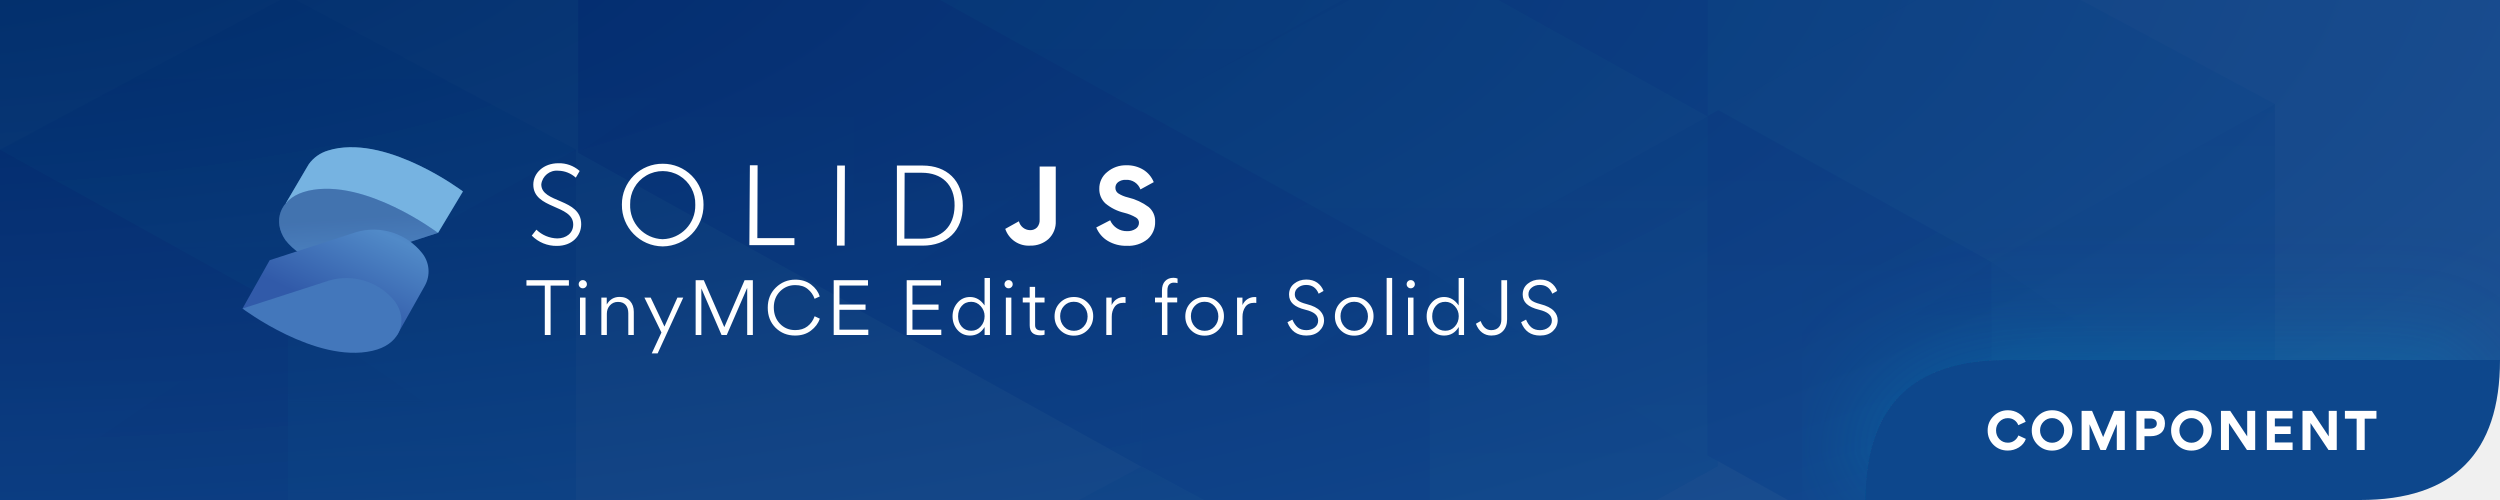
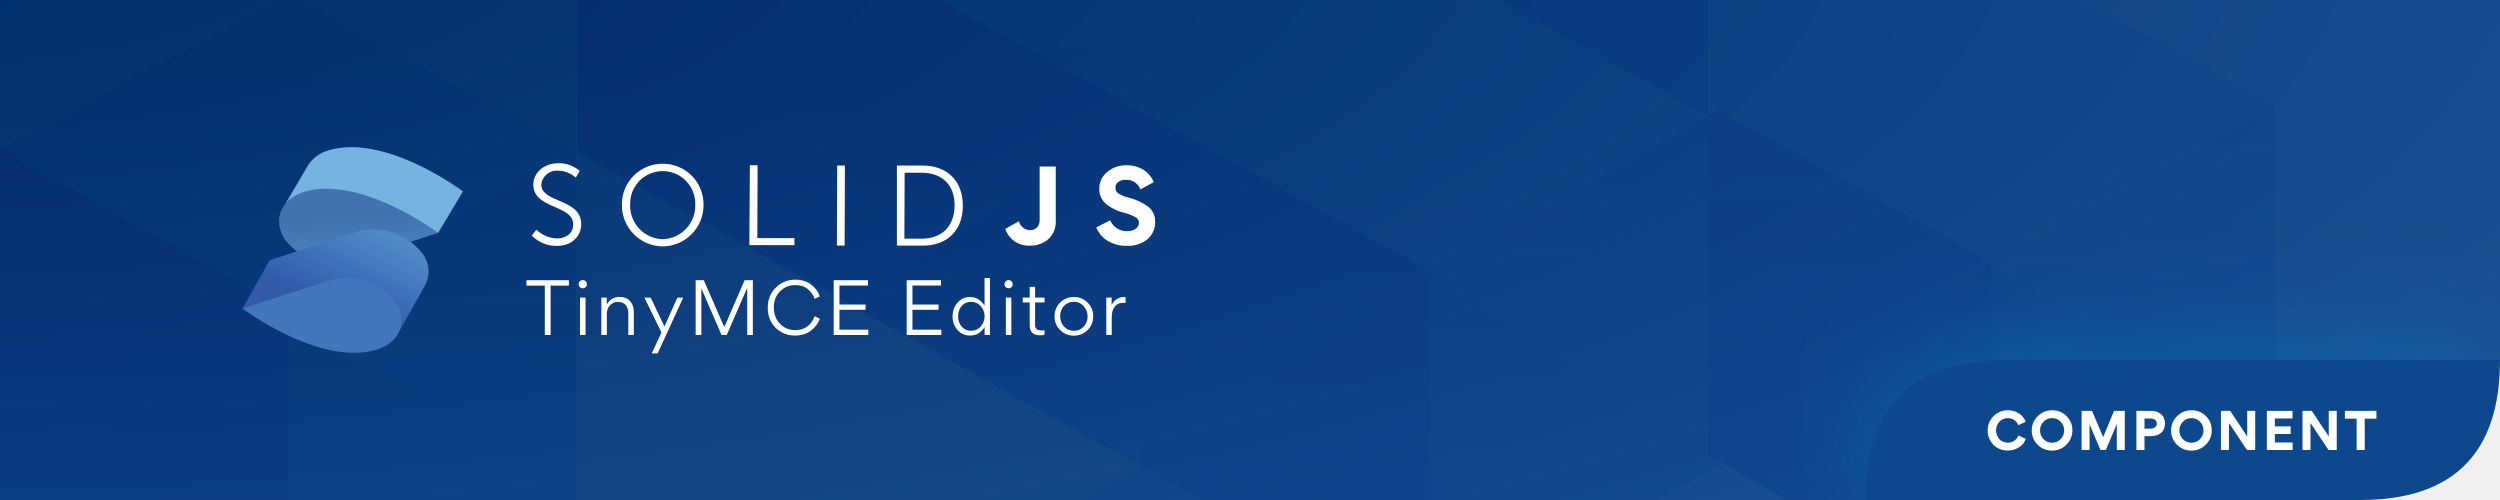
<svg xmlns="http://www.w3.org/2000/svg" xmlns:xlink="http://www.w3.org/1999/xlink" width="1000" height="200" viewBox="0 0 500 100">
  <mask id="crop">
    <path d="M0,0 h500 v72 q0,28 -28,28 h-472 z" fill="white" />
  </mask>
  <defs>
    <filter y="-5" height="52" id="blur" color-interpolation-filters="sRGB">
      <feDropShadow dx="0" dy="2" stdDeviation="12" flood-color="#148CC0" flood-opacity="0.5" />
    </filter>
  </defs>
  <g mask="url(#crop)">
    <svg x="0" y="0" viewBox="0 0 500 100">
      <defs>
        <path id="reuse-0" fill="url(#c)" d="M0 30.76 57.6 0l57.6 30.76v70.984l-57.6 31.943L0 101.744Z" />
        <path id="reuse-1" fill="url(#d)" d="M0 30.76 57.6 0l57.6 30.76v70.984l-57.6 31.943L0 101.744Z" />
        <path id="reuse-2" fill="url(#e)" d="M0 31.943 57.6 0v70.984L0 102.927Z" />
        <path id="reuse-3" fill="url(#f)" d="m0 0 57.6 39.041L0 70.984Z" />
        <path id="reuse-4" fill="url(#g)" d="M0 31.943-57.6 0v70.984L0 102.927Z" />
        <path id="reuse-5" fill="url(#g)" d="m0 0-57.6 39.041L0 70.984Z" />
        <path id="reuse-6" fill="url(#c)" d="M0 30.421 56.751 0 113.5 30.421v70.2l-56.749 31.592L0 100.622Z" />
        <path id="reuse-7" fill="url(#d)" d="M0 30.421 56.751 0 113.5 30.421v70.2l-56.749 31.592L0 100.622Z" />
        <path id="reuse-8" fill="url(#e)" d="M0 31.591 56.751 0v70.2L0 101.792Z" />
        <path id="reuse-9" fill="url(#f)" d="m0 0 56.751 38.611L0 70.2Z" />
        <path id="reuse-10" fill="url(#g)" d="M0 31.591-56.751 0v70.2L0 101.792Z" />
        <path id="reuse-11" fill="url(#g)" d="m0 0-56.751 38.611L0 70.2Z" />
      </defs>
      <defs>
        <linearGradient id="c" x1=".5" x2=".5" y2="1" gradientUnits="objectBoundingBox">
          <stop offset="0" stop-color="#fff" />
          <stop offset="1" stop-color="#f7fbff" />
        </linearGradient>
        <linearGradient id="d" x1=".5" x2=".5" y2="1" gradientUnits="objectBoundingBox">
          <stop offset="0" stop-color="#d0deea" />
          <stop offset="1" stop-color="#dae1e8" />
        </linearGradient>
        <linearGradient id="e" x1=".5" x2=".5" y2="1" gradientUnits="objectBoundingBox">
          <stop offset="0" stop-color="#bdc2c8" />
          <stop offset="1" stop-color="#dcedef" />
        </linearGradient>
        <linearGradient id="f" x1=".5" x2=".5" y2="1" gradientUnits="objectBoundingBox">
          <stop offset="0" stop-color="#adbbca" stop-opacity=".702" />
          <stop offset="1" stop-color="#e4e8e9" stop-opacity="0" />
        </linearGradient>
        <linearGradient id="g" x1=".5" x2=".5" y2="1" gradientUnits="objectBoundingBox">
          <stop offset="0" stop-color="#7692ae" />
          <stop offset="1" stop-color="#93b0ce" />
        </linearGradient>
        <radialGradient id="b" cx="-.061" cy="-.082" r="1.895" gradientUnits="objectBoundingBox">
          <stop offset="0" stop-color="#002c69" />
          <stop offset=".748" stop-color="#20569a" />
          <stop offset="1" stop-color="#28abd8" />
        </radialGradient>
        <clipPath id="a">
          <path d="M0 0h500v100H0z" />
        </clipPath>
      </defs>
      <g clip-path="url(#a)">
        <path fill="url(#b)" d="M0 0h502v150H0z" transform="translate(0 -3)" />
        <g opacity=".3" style="mix-blend-mode: color-burn; isolation: isolate">
          <g>
            <g>
              <use xlink:href="#reuse-0" transform="translate(115.645 -71.225)" />
              <g opacity=".237">
                <g>
                  <use xlink:href="#reuse-1" transform="translate(115.645 -71.225)" />
                  <use xlink:href="#reuse-2" transform="translate(173.246 -40.465)" />
                  <use xlink:href="#reuse-2" transform="translate(173.246 -40.465)" />
                  <use xlink:href="#reuse-3" transform="translate(173.246 -8.522)" />
                  <use xlink:href="#reuse-4" transform="translate(173.246 -40.465)" />
                  <use xlink:href="#reuse-5" transform="translate(173.246 -8.522)" />
                </g>
              </g>
            </g>
            <g>
              <use xlink:href="#reuse-0" transform="translate(170.686 -40.374)" />
              <g opacity=".237">
                <g>
                  <use xlink:href="#reuse-1" transform="translate(170.686 -40.374)" />
                  <use xlink:href="#reuse-2" transform="translate(228.287 -9.614)" />
                  <use xlink:href="#reuse-2" transform="translate(228.287 -9.614)" />
                  <use xlink:href="#reuse-3" transform="translate(228.287 22.329)" />
                  <use xlink:href="#reuse-4" transform="translate(228.287 -9.614)" />
                  <use xlink:href="#reuse-5" transform="translate(228.287 22.329)" />
                </g>
              </g>
            </g>
            <g>
              <use xlink:href="#reuse-0" transform="translate(228.287 -8.517)" />
              <g opacity=".237">
                <g>
                  <use xlink:href="#reuse-1" transform="translate(228.287 -8.517)" />
                  <use xlink:href="#reuse-2" transform="translate(285.888 22.243)" />
                  <use xlink:href="#reuse-2" transform="translate(285.888 22.243)" />
                  <use xlink:href="#reuse-3" transform="translate(285.888 54.186)" />
                  <use xlink:href="#reuse-4" transform="translate(285.888 22.243)" />
                  <use xlink:href="#reuse-5" transform="translate(285.888 54.186)" />
                </g>
              </g>
            </g>
            <g>
              <use xlink:href="#reuse-0" transform="translate(170.686 93.313)" />
              <g opacity=".237">
                <g>
                  <use xlink:href="#reuse-1" transform="translate(170.686 93.313)" />
                  <use xlink:href="#reuse-2" transform="translate(228.287 124.073)" />
                  <use xlink:href="#reuse-2" transform="translate(228.287 124.073)" />
                  <use xlink:href="#reuse-3" transform="translate(228.287 156.016)" />
                  <use xlink:href="#reuse-4" transform="translate(228.287 124.073)" />
                  <use xlink:href="#reuse-5" transform="translate(228.287 156.016)" />
                </g>
              </g>
            </g>
            <g>
              <use xlink:href="#reuse-0" transform="translate(0 -.822)" />
              <g opacity=".237">
                <g>
                  <use xlink:href="#reuse-1" transform="translate(0 -.822)" />
                  <use xlink:href="#reuse-2" transform="translate(57.601 29.938)" />
                  <use xlink:href="#reuse-2" transform="translate(57.601 29.938)" />
                  <use xlink:href="#reuse-3" transform="translate(57.601 61.881)" />
                  <use xlink:href="#reuse-4" transform="translate(57.601 29.938)" />
                  <use xlink:href="#reuse-5" transform="translate(57.601 61.881)" />
                </g>
              </g>
            </g>
          </g>
          <g>
            <use xlink:href="#reuse-6" transform="translate(341.499 -9.592)" />
            <g opacity=".237">
              <g>
                <use xlink:href="#reuse-7" transform="translate(341.499 -9.592)" />
                <use xlink:href="#reuse-8" transform="translate(398.25 20.829)" />
                <use xlink:href="#reuse-8" transform="translate(398.25 20.829)" />
                <use xlink:href="#reuse-9" transform="translate(398.25 52.419)" />
                <use xlink:href="#reuse-10" transform="translate(398.25 20.829)" />
                <use xlink:href="#reuse-11" transform="translate(398.25 52.419)" />
              </g>
            </g>
          </g>
          <g>
            <use xlink:href="#reuse-6" transform="translate(284.748 -109)" />
            <g opacity=".237">
              <g>
                <use xlink:href="#reuse-7" transform="translate(284.748 -109)" />
                <use xlink:href="#reuse-8" transform="translate(341.499 -78.579)" />
                <use xlink:href="#reuse-8" transform="translate(341.499 -78.579)" />
                <use xlink:href="#reuse-9" transform="translate(341.499 -46.989)" />
                <use xlink:href="#reuse-10" transform="translate(341.499 -78.579)" />
                <use xlink:href="#reuse-11" transform="translate(341.499 -46.989)" />
              </g>
            </g>
          </g>
        </g>
      </g>
    </svg>
    <svg width="182.53" height="41.12" x="48.5" y="29.44" viewBox="0 0 182.53 41.12">
      <defs>
        <linearGradient id="logo-a" x1="-.061" x2=".914" y1="2.499" y2="1.52" gradientUnits="objectBoundingBox">
          <stop offset=".1" stop-color="#76b3e1" />
          <stop offset=".3" stop-color="#dcf2fd" />
          <stop offset="1" stop-color="#76b3e1" />
        </linearGradient>
        <linearGradient id="logo-b" x1=".571" x2=".381" y1="1.757" y2=".412" gradientUnits="objectBoundingBox">
          <stop offset="0" stop-color="#76b3e1" />
          <stop offset=".5" stop-color="#4377bb" />
          <stop offset="1" stop-color="#1f3b77" />
        </linearGradient>
        <linearGradient id="logo-c" x1=".107" x2="1.045" y1=".443" y2="-.683" gradientUnits="objectBoundingBox">
          <stop offset="0" stop-color="#315aa9" />
          <stop offset=".5" stop-color="#518ac8" />
          <stop offset="1" stop-color="#315aa9" />
        </linearGradient>
        <linearGradient id="logo-d" x1=".621" x2=".178" y1="-.213" y2="-3.668" gradientUnits="objectBoundingBox">
          <stop offset="0" stop-color="#4377bb" />
          <stop offset=".5" stop-color="#1a336b" />
          <stop offset="1" stop-color="#1a336b" />
        </linearGradient>
      </defs>
      <path fill="#76b3e1" d="M44.082 8.847S29.47-2.187 18.131.39l-1 .275a7.233 7.233 0 0 0-3.854 2.706 6.547 6.547 0 0 0-.416.691l-4.182 7.116 7.233 1.411a12.884 12.884 0 0 0 10.313 2.026l12.884 2.519Z" />
      <path fill="url(#logo-a)" d="M50.763 9.091S36.151-1.943 24.812.634l-1 .275a7.233 7.233 0 0 0-3.854 2.706 6.547 6.547 0 0 0-.416.691l-4.182 7.116 7.233 1.411a12.884 12.884 0 0 0 10.313 2.026l12.884 2.519Z" opacity=".3" style="isolation:isolate" transform="translate(-6.681 -.244)" />
      <path fill="#518ac8" d="m13.154 8.706-1 .281c-4.627 1.493-6.208 5.821-3.549 9.616a12.369 12.369 0 0 0 13.2 4.158l17.288-5.628S24.51 6.13 13.154 8.706Z" />
      <path fill="url(#logo-b)" d="m18.868 14.833-1 .281c-4.627 1.493-6.208 5.821-3.549 9.616a12.369 12.369 0 0 0 13.2 4.158l17.288-5.628s-14.583-11.003-25.939-8.427Z" opacity=".3" style="isolation:isolate" transform="translate(-5.714 -6.127)" />
      <path fill="url(#logo-c)" d="M36.47 33.094a12.363 12.363 0 0 0-13.224-4.187l-17.271 5.6L.54 44.181l30.94 5.271 5.546-9.868a5.867 5.867 0 0 0-.556-6.49Z" transform="translate(-.54 -11.908)" />
      <path fill="url(#logo-d)" d="M31.035 49.621a12.381 12.381 0 0 0-13.195-4.187l-17.3 5.6s14.641 11.034 25.95 8.457l1-.275c4.632-1.47 6.214-5.8 3.549-9.593Z" transform="translate(-.54 -18.76)" />
      <g fill="#fff">
        <path d="M58.782 16.494a6.18 6.18 0 0 0 4.168 1.751c1.751 0 3.193-1.03 3.193-2.781 0-4.017-7.982-3.038-7.982-7.982 0-2.317 2.06-4.274 5-4.274a6.18 6.18 0 0 1 4.274 1.545l-.778 1.339a5.346 5.346 0 0 0-3.5-1.39 3.116 3.116 0 0 0-3.4 2.729c0 3.811 7.982 2.729 7.982 7.982 0 2.369-1.854 4.326-4.841 4.326a6.88 6.88 0 0 1-5.047-2.06ZM84.068 3.31a8.1 8.1 0 0 1 8.137 8.188 8.24 8.24 0 0 1-8.137 8.343h-.051a8.24 8.24 0 0 1-8.137-8.343v-.051a8.1 8.1 0 0 1 8.188-8.137Zm-.051 15.089a6.7 6.7 0 0 0 6.54-6.844v-.057a6.517 6.517 0 1 0-13.029-.051 6.7 6.7 0 0 0 6.488 6.952Zm17.458-14.78h1.545l-.052 14.574h7.416v1.39h-9.012Zm17.458.051h1.545l-.052 16.016h-1.546Zm11.948 0h5.15c4.789 0 8.034 2.935 8.034 8.034s-3.244 7.982-8.034 7.982h-5.15Zm4.944 14.625c3.914 0 6.54-2.317 6.592-6.592s-2.626-6.592-6.54-6.592h-3.45l-.051 13.183Zm21.717 1.39a5.289 5.289 0 0 0 3.636-1.3 4.635 4.635 0 0 0 1.473-3.656V3.861h-3.221v10.635a2.163 2.163 0 0 1-.515 1.545 1.859 1.859 0 0 1-1.426.551 2.343 2.343 0 0 1-2.209-1.777l-2.73 1.519a4.937 4.937 0 0 0 4.985 3.353Zm19.291.036a6.105 6.105 0 0 0 4.192-1.334 4.434 4.434 0 0 0 1.5-3.5 3.651 3.651 0 0 0-1.287-2.92 11.266 11.266 0 0 0-4.156-1.926 6.056 6.056 0 0 1-1.936-.809 1.323 1.323 0 0 1-.567-1.107 1.39 1.39 0 0 1 .567-1.159 2.369 2.369 0 0 1 1.5-.438 2.92 2.92 0 0 1 2.941 1.916l2.662-1.457a5.175 5.175 0 0 0-2.1-2.493 6.267 6.267 0 0 0-3.363-.881 5.721 5.721 0 0 0-3.836 1.345 4.177 4.177 0 0 0-1.591 3.373 3.863 3.863 0 0 0 1.195 2.889 9.13 9.13 0 0 0 3.8 1.9 8.5 8.5 0 0 1 2.328.937 1.2 1.2 0 0 1 .613 1.076 1.411 1.411 0 0 1-.664 1.19 2.9 2.9 0 0 1-1.7.469 3.6 3.6 0 0 1-3.4-2.178l-2.781 1.437a5.588 5.588 0 0 0 2.312 2.693 7.076 7.076 0 0 0 3.769.979Z" />
      </g>
    </svg>
-     <path d="M110.12 67L108.96 67L108.96 57.12L105.29 57.12L105.29 56.04L113.78 56.04L113.78 57.12L110.12 57.12L110.12 67ZM115.74 56.85L115.74 56.85Q115.74 56.50 115.98 56.26Q116.21 56.02 116.55 56.02L116.55 56.02Q116.90 56.02 117.14 56.26Q117.38 56.50 117.38 56.85L117.38 56.85Q117.38 57.19 117.14 57.42Q116.90 57.66 116.55 57.66L116.55 57.66Q116.21 57.66 115.98 57.42Q115.74 57.19 115.74 56.85ZM116.00 59.52L117.11 59.52L117.11 67L116.00 67L116.00 59.52ZM126.76 62.38L126.76 67L125.66 67L125.66 62.65Q125.66 61.61 125.13 60.99Q124.60 60.38 123.59 60.38L123.59 60.38Q122.63 60.38 122.00 61.06L122.00 61.06Q121.37 61.74 121.37 62.74L121.37 62.74L121.37 67L120.27 67L120.27 59.52L121.35 59.52L121.35 60.90Q122.23 59.38 123.93 59.38L123.93 59.38Q125.27 59.38 126.01 60.21Q126.76 61.04 126.76 62.38L126.76 62.38ZM130.35 70.68L132.29 66.50L128.88 59.52L130.14 59.52L132.89 65.31L135.48 59.52L136.65 59.52L131.53 70.68L130.35 70.68ZM150.57 56.04L150.57 67L149.44 67L149.44 57.61L149.42 57.61L145.35 67L144.31 67L140.27 57.68L140.27 67L139.13 67L139.13 56.04L140.76 56.04L144.86 65.43L148.92 56.04L150.57 56.04ZM159.01 67.11L159.01 67.11Q156.70 67.11 155.12 65.56L155.12 65.56Q153.55 63.99 153.55 61.55L153.55 61.55Q153.55 59.09 155.16 57.52L155.16 57.52Q156.79 55.93 159.07 55.93L159.07 55.93Q160.94 55.93 162.23 56.92L162.23 56.92Q163.52 57.91 163.95 59.29L163.95 59.29L162.92 59.76Q162.51 58.59 161.56 57.82L161.56 57.82Q160.62 57.02 159.04 57.02L159.04 57.02Q157.26 57.02 156.00 58.28L156.00 58.28Q154.76 59.55 154.76 61.48L154.76 61.48Q154.76 63.44 155.97 64.73L155.97 64.73Q157.19 66.02 159.05 66.02L159.05 66.02Q160.51 66.02 161.48 65.28Q162.46 64.54 162.93 63.25L162.93 63.25L163.97 63.74Q163.49 65.14 162.18 66.13L162.18 66.13Q160.90 67.11 159.01 67.11ZM166.74 56.04L173.60 56.04L173.60 57.10L167.89 57.10L167.89 60.90L173.11 60.90L173.11 61.96L167.89 61.96L167.89 65.94L173.66 65.94L173.66 67L166.74 67L166.74 56.04ZM181.34 56.04L188.20 56.04L188.20 57.10L182.49 57.10L182.49 60.90L187.71 60.90L187.71 61.96L182.49 61.96L182.49 65.94L188.26 65.94L188.26 67L181.34 67L181.34 56.04ZM190.51 63.25L190.51 63.25Q190.51 61.71 191.49 60.56L191.49 60.56Q192.49 59.40 194.01 59.40L194.01 59.40Q195.76 59.40 196.91 61.09L196.91 61.09L196.91 55.60L197.99 55.60L197.99 67L196.92 67L196.92 65.40Q195.89 67.11 194.01 67.11L194.01 67.11Q192.47 67.11 191.48 65.98L191.48 65.98Q190.51 64.84 190.51 63.25ZM194.24 66.15L194.24 66.15Q195.40 66.15 196.15 65.29L196.15 65.29Q196.92 64.44 196.92 63.23L196.92 63.23Q196.92 62.10 196.14 61.23L196.14 61.23Q195.36 60.36 194.24 60.36L194.24 60.36Q193.05 60.36 192.33 61.20L192.33 61.20Q191.62 62.02 191.62 63.28L191.62 63.28Q191.62 64.48 192.33 65.32L192.33 65.32Q193.05 66.15 194.24 66.15ZM200.90 56.85L200.90 56.85Q200.90 56.50 201.14 56.26Q201.38 56.02 201.71 56.02L201.71 56.02Q202.06 56.02 202.30 56.26Q202.54 56.50 202.54 56.85L202.54 56.85Q202.54 57.19 202.30 57.42Q202.06 57.66 201.71 57.66L201.71 57.66Q201.38 57.66 201.14 57.42Q200.90 57.19 200.90 56.85ZM201.17 59.52L202.27 59.52L202.27 67L201.17 67L201.17 59.52ZM208.05 67.06L208.05 67.06Q205.94 67.06 205.94 65.07L205.94 65.07L205.94 60.49L204.55 60.49L204.55 59.52L205.94 59.52L205.94 57.37L207.02 57.37L207.02 59.52L208.91 59.52L208.91 60.49L207.02 60.49L207.02 65.04Q207.02 66.09 208.24 66.09L208.24 66.09Q208.70 66.09 208.91 66.03L208.91 66.03L208.91 66.94Q208.53 67.06 208.05 67.06ZM214.76 67.13L214.76 67.13Q213.14 67.13 212.02 66.01L212.02 66.01Q210.91 64.90 210.91 63.29L210.91 63.29Q210.91 61.62 212.02 60.52L212.02 60.52Q213.14 59.40 214.79 59.40L214.79 59.40Q216.40 59.40 217.52 60.52L217.52 60.52Q218.64 61.64 218.64 63.23L218.64 63.23Q218.64 64.89 217.52 66.01L217.52 66.01Q216.40 67.13 214.76 67.13ZM214.79 66.16L214.79 66.16Q215.96 66.16 216.73 65.32L216.73 65.32Q217.52 64.47 217.52 63.29L217.52 63.29Q217.52 62.09 216.73 61.22L216.73 61.22Q215.95 60.35 214.76 60.35L214.76 60.35Q213.58 60.35 212.80 61.19L212.80 61.19Q212.03 62.02 212.03 63.23L212.03 63.23Q212.03 64.45 212.80 65.31L212.80 65.31Q213.57 66.16 214.79 66.16ZM221.26 67L221.26 59.52L222.33 59.52L222.33 61.01Q222.73 60.20 223.38 59.80Q224.03 59.41 224.74 59.41L224.74 59.41Q224.88 59.41 224.97 59.41Q225.06 59.41 225.11 59.43L225.11 59.43L225.11 60.59Q224.97 60.57 224.86 60.57Q224.76 60.56 224.69 60.56L224.69 60.56Q223.48 60.56 222.91 61.39L222.91 61.39Q222.35 62.20 222.35 63.35L222.35 63.35L222.35 67L221.26 67ZM234.72 56.53L234.72 56.53Q234.22 56.53 233.85 56.88Q233.48 57.24 233.48 58.11L233.48 58.11L233.48 59.52L235.44 59.52L235.44 60.48L233.48 60.48L233.48 67L232.39 67L232.39 60.48L231.00 60.48L231.00 59.52L232.39 59.52L232.39 58.14Q232.39 56.88 233.02 56.22Q233.65 55.56 234.68 55.56L234.68 55.56Q235.10 55.56 235.51 55.70L235.51 55.70L235.51 56.63Q235.23 56.53 234.72 56.53ZM240.91 67.13L240.91 67.13Q239.29 67.13 238.17 66.01L238.17 66.01Q237.06 64.90 237.06 63.29L237.06 63.29Q237.06 61.62 238.17 60.52L238.17 60.52Q239.29 59.40 240.94 59.40L240.94 59.40Q242.55 59.40 243.67 60.52L243.67 60.52Q244.79 61.64 244.79 63.23L244.79 63.23Q244.79 64.89 243.67 66.01L243.67 66.01Q242.55 67.13 240.91 67.13ZM240.94 66.16L240.94 66.16Q242.12 66.16 242.89 65.32L242.89 65.32Q243.67 64.47 243.67 63.29L243.67 63.29Q243.67 62.09 242.89 61.22L242.89 61.22Q242.10 60.35 240.91 60.35L240.91 60.35Q239.74 60.35 238.95 61.19L238.95 61.19Q238.18 62.02 238.18 63.23L238.18 63.23Q238.18 64.45 238.95 65.31L238.95 65.31Q239.72 66.16 240.94 66.16ZM247.41 67L247.41 59.52L248.49 59.52L248.49 61.01Q248.88 60.20 249.53 59.80Q250.18 59.41 250.89 59.41L250.89 59.41Q251.03 59.41 251.12 59.41Q251.22 59.41 251.26 59.43L251.26 59.43L251.26 60.59Q251.12 60.57 251.01 60.57Q250.91 60.56 250.84 60.56L250.84 60.56Q249.63 60.56 249.06 61.39L249.06 61.39Q248.50 62.20 248.50 63.35L248.50 63.35L248.50 67L247.41 67ZM261.28 67.11L261.28 67.11Q258.50 67.11 257.49 64.44L257.49 64.44L258.48 63.92Q258.90 64.94 259.56 65.49Q260.22 66.03 261.28 66.03L261.28 66.03Q262.26 66.03 262.95 65.50L262.95 65.50Q263.63 64.98 263.63 64.13L263.63 64.13Q263.63 63.29 262.99 62.77Q262.35 62.25 261.09 61.95L261.09 61.95Q259.41 61.54 258.61 60.80Q257.81 60.06 257.81 58.91L257.81 58.91Q257.81 57.55 258.82 56.74L258.82 56.74Q259.84 55.91 261.25 55.91L261.25 55.91Q262.56 55.91 263.44 56.53Q264.32 57.16 264.71 58.19L264.71 58.19L263.73 58.74Q263.03 56.99 261.23 56.99L261.23 56.99Q260.29 56.99 259.63 57.51L259.63 57.51Q258.96 58.03 258.96 58.85L258.96 58.85Q258.96 59.59 259.50 60.04Q260.05 60.49 261.30 60.81L261.30 60.81Q263.24 61.30 264.05 62.20L264.05 62.20Q264.81 63.01 264.81 64.05L264.81 64.05Q264.81 65.31 263.84 66.22L263.84 66.22Q262.89 67.11 261.28 67.11ZM270.83 67.13L270.83 67.13Q269.21 67.13 268.09 66.01L268.09 66.01Q266.98 64.90 266.98 63.29L266.98 63.29Q266.98 61.62 268.09 60.52L268.09 60.52Q269.21 59.40 270.86 59.40L270.86 59.40Q272.47 59.40 273.59 60.52L273.59 60.52Q274.71 61.64 274.71 63.23L274.71 63.23Q274.71 64.89 273.59 66.01L273.59 66.01Q272.47 67.13 270.83 67.13ZM270.86 66.16L270.86 66.16Q272.03 66.16 272.80 65.32L272.80 65.32Q273.59 64.47 273.59 63.29L273.59 63.29Q273.59 62.09 272.80 61.22L272.80 61.22Q272.02 60.35 270.83 60.35L270.83 60.35Q269.65 60.35 268.87 61.19L268.87 61.19Q268.10 62.02 268.10 63.23L268.10 63.23Q268.10 64.45 268.87 65.31L268.87 65.31Q269.64 66.16 270.86 66.16ZM277.33 55.59L278.43 55.59L278.43 67L277.33 67L277.33 55.59ZM281.33 56.85L281.33 56.85Q281.33 56.50 281.57 56.26Q281.81 56.02 282.14 56.02L282.14 56.02Q282.49 56.02 282.73 56.26Q282.97 56.50 282.97 56.85L282.97 56.85Q282.97 57.19 282.73 57.42Q282.49 57.66 282.14 57.66L282.14 57.66Q281.81 57.66 281.57 57.42Q281.33 57.19 281.33 56.85ZM281.60 59.52L282.70 59.52L282.70 67L281.60 67L281.60 59.52ZM285.33 63.25L285.33 63.25Q285.33 61.71 286.31 60.56L286.31 60.56Q287.31 59.40 288.83 59.40L288.83 59.40Q290.58 59.40 291.73 61.09L291.73 61.09L291.73 55.60L292.81 55.60L292.81 67L291.75 67L291.75 65.40Q290.71 67.11 288.83 67.11L288.83 67.11Q287.29 67.11 286.30 65.98L286.30 65.98Q285.33 64.84 285.33 63.25ZM289.06 66.15L289.06 66.15Q290.22 66.15 290.98 65.29L290.98 65.29Q291.75 64.44 291.75 63.23L291.75 63.23Q291.75 62.10 290.96 61.23L290.96 61.23Q290.18 60.36 289.06 60.36L289.06 60.36Q287.87 60.36 287.15 61.20L287.15 61.20Q286.44 62.02 286.44 63.28L286.44 63.28Q286.44 64.48 287.15 65.32L287.15 65.32Q287.87 66.15 289.06 66.15ZM298.24 66.03L298.24 66.03Q299.18 66.03 299.73 65.47Q300.27 64.90 300.27 63.91L300.27 63.91L300.27 56.04L301.42 56.04L301.42 63.86Q301.42 65.36 300.57 66.24Q299.73 67.11 298.27 67.11L298.27 67.11Q297.22 67.11 296.42 66.51Q295.62 65.91 295.18 64.75L295.18 64.75L296.13 64.21Q296.81 66.03 298.24 66.03ZM308.01 67.11L308.01 67.11Q305.23 67.11 304.22 64.44L304.22 64.44L305.21 63.92Q305.63 64.94 306.29 65.49Q306.95 66.03 308.01 66.03L308.01 66.03Q308.99 66.03 309.68 65.50L309.68 65.50Q310.37 64.98 310.37 64.13L310.37 64.13Q310.37 63.29 309.72 62.77Q309.08 62.25 307.82 61.95L307.82 61.95Q306.14 61.54 305.34 60.80Q304.54 60.06 304.54 58.91L304.54 58.91Q304.54 57.55 305.55 56.74L305.55 56.74Q306.57 55.91 307.99 55.91L307.99 55.91Q309.29 55.91 310.17 56.53Q311.05 57.16 311.44 58.19L311.44 58.19L310.46 58.74Q309.76 56.99 307.96 56.99L307.96 56.99Q307.02 56.99 306.36 57.51L306.36 57.51Q305.69 58.03 305.69 58.85L305.69 58.85Q305.69 59.59 306.24 60.04Q306.78 60.49 308.03 60.81L308.03 60.81Q309.97 61.30 310.79 62.20L310.79 62.20Q311.54 63.01 311.54 64.05L311.54 64.05Q311.54 65.31 310.58 66.22L310.58 66.22Q309.62 67.11 308.01 67.11Z" fill="#fff" />
+     <path d="M110.12 67L108.96 67L108.96 57.12L105.29 57.12L105.29 56.04L113.78 56.04L113.78 57.12L110.12 57.12L110.12 67ZM115.74 56.85L115.74 56.85Q115.74 56.50 115.98 56.26Q116.21 56.02 116.55 56.02L116.55 56.02Q116.90 56.02 117.14 56.26Q117.38 56.50 117.38 56.85L117.38 56.85Q117.38 57.19 117.14 57.42Q116.90 57.66 116.55 57.66L116.55 57.66Q116.21 57.66 115.98 57.42Q115.74 57.19 115.74 56.85ZM116.00 59.52L117.11 59.52L117.11 67L116.00 67L116.00 59.52ZM126.76 62.38L126.76 67L125.66 67L125.66 62.65Q125.66 61.61 125.13 60.99Q124.60 60.38 123.59 60.38L123.59 60.38Q122.63 60.38 122.00 61.06L122.00 61.06Q121.37 61.74 121.37 62.74L121.37 62.74L121.37 67L120.27 67L120.27 59.52L121.35 59.52L121.35 60.90Q122.23 59.38 123.93 59.38L123.93 59.38Q125.27 59.38 126.01 60.21Q126.76 61.04 126.76 62.38L126.76 62.38ZM130.35 70.68L132.29 66.50L128.88 59.52L130.14 59.52L132.89 65.31L135.48 59.52L136.65 59.52L131.53 70.68L130.35 70.68ZM150.57 56.04L150.57 67L149.44 67L149.44 57.61L149.42 57.61L145.35 67L144.31 67L140.27 57.68L140.27 67L139.13 67L139.13 56.04L140.76 56.04L144.86 65.43L148.92 56.04L150.57 56.04ZM159.01 67.11L159.01 67.11Q156.70 67.11 155.12 65.56L155.12 65.56Q153.55 63.99 153.55 61.55L153.55 61.55Q153.55 59.09 155.16 57.52L155.16 57.52Q156.79 55.93 159.07 55.93L159.07 55.93Q160.94 55.93 162.23 56.92L162.23 56.92Q163.52 57.91 163.95 59.29L163.95 59.29L162.92 59.76Q162.51 58.59 161.56 57.82L161.56 57.82Q160.62 57.02 159.04 57.02L159.04 57.02Q157.26 57.02 156.00 58.28L156.00 58.28Q154.76 59.55 154.76 61.48L154.76 61.48Q154.76 63.44 155.97 64.73L155.97 64.73Q157.19 66.02 159.05 66.02L159.05 66.02Q160.51 66.02 161.48 65.28Q162.46 64.54 162.93 63.25L162.93 63.25L163.97 63.74Q163.49 65.14 162.18 66.13L162.18 66.13Q160.90 67.11 159.01 67.11ZM166.74 56.04L173.60 56.04L173.60 57.10L167.89 57.10L167.89 60.90L173.11 60.90L173.11 61.96L167.89 61.96L167.89 65.94L173.66 65.94L173.66 67L166.74 67L166.74 56.04ZM181.34 56.04L188.20 56.04L188.20 57.10L182.49 57.10L182.49 60.90L187.71 60.90L187.71 61.96L182.49 61.96L182.49 65.94L188.26 65.94L188.26 67L181.34 67L181.34 56.04ZM190.51 63.25L190.51 63.25Q190.51 61.71 191.49 60.56L191.49 60.56Q192.49 59.40 194.01 59.40L194.01 59.40Q195.76 59.40 196.91 61.09L196.91 61.09L196.91 55.60L197.99 55.60L197.99 67L196.92 67L196.92 65.40Q195.89 67.11 194.01 67.11L194.01 67.11Q192.47 67.11 191.48 65.98L191.48 65.98Q190.51 64.84 190.51 63.25ZM194.24 66.15L194.24 66.15Q195.40 66.15 196.15 65.29L196.15 65.29Q196.92 64.44 196.92 63.23L196.92 63.23Q196.92 62.10 196.14 61.23L196.14 61.23Q195.36 60.36 194.24 60.36L194.24 60.36Q193.05 60.36 192.33 61.20L192.33 61.20Q191.62 62.02 191.62 63.28L191.62 63.28Q191.62 64.48 192.33 65.32L192.33 65.32Q193.05 66.15 194.24 66.15ZM200.90 56.85L200.90 56.85Q200.90 56.50 201.14 56.26Q201.38 56.02 201.71 56.02L201.71 56.02Q202.06 56.02 202.30 56.26Q202.54 56.50 202.54 56.85L202.54 56.85Q202.54 57.19 202.30 57.42Q202.06 57.66 201.71 57.66L201.71 57.66Q201.38 57.66 201.14 57.42Q200.90 57.19 200.90 56.85ZM201.17 59.52L202.27 59.52L202.27 67L201.17 67L201.17 59.52ZM208.05 67.06L208.05 67.06Q205.94 67.06 205.94 65.07L205.94 65.07L205.94 60.49L204.55 60.49L204.55 59.52L205.94 59.52L205.94 57.37L207.02 57.37L207.02 59.52L208.91 59.52L208.91 60.49L207.02 60.49L207.02 65.04Q207.02 66.09 208.24 66.09L208.24 66.09Q208.70 66.09 208.91 66.03L208.91 66.03L208.91 66.94Q208.53 67.06 208.05 67.06ZM214.76 67.13L214.76 67.13Q213.14 67.13 212.02 66.01L212.02 66.01Q210.91 64.90 210.91 63.29L210.91 63.29Q210.91 61.62 212.02 60.52L212.02 60.52Q213.14 59.40 214.79 59.40L214.79 59.40Q216.40 59.40 217.52 60.52L217.52 60.52Q218.64 61.64 218.64 63.23L218.64 63.23Q218.64 64.89 217.52 66.01L217.52 66.01Q216.40 67.13 214.76 67.13ZM214.79 66.16L214.79 66.16Q215.96 66.16 216.73 65.32L216.73 65.32Q217.52 64.47 217.52 63.29L217.52 63.29Q217.52 62.09 216.73 61.22L216.73 61.22Q215.95 60.35 214.76 60.35L214.76 60.35Q213.58 60.35 212.80 61.19L212.80 61.19Q212.03 62.02 212.03 63.23L212.03 63.23Q212.03 64.45 212.80 65.31L212.80 65.31Q213.57 66.16 214.79 66.16ZM221.26 67L221.26 59.52L222.33 59.52L222.33 61.01Q222.73 60.20 223.38 59.80Q224.03 59.41 224.74 59.41L224.74 59.41Q224.88 59.41 224.97 59.41Q225.06 59.41 225.11 59.43L225.11 59.43L225.11 60.59Q224.97 60.57 224.86 60.57Q224.76 60.56 224.69 60.56L224.69 60.56Q223.48 60.56 222.91 61.39L222.91 61.39Q222.35 62.20 222.35 63.35L222.35 63.35L222.35 67L221.26 67Z" fill="#fff" />
    <path d="M373.1,72 h126.9 v28 h-126.9 q0,-28 28,-28 z" fill="#0E478C" filter="url(#blur)" />
    <path d="M397.53 86.09L397.53 86.09Q397.53 84.40 398.71 83.23L398.71 83.23Q399.89 82.05 401.59 82.05L401.59 82.05Q402.78 82.05 403.76 82.67L403.76 82.67Q404.75 83.28 405.14 84.36L405.14 84.36L403.66 85.04Q403.41 84.39 402.86 84.01Q402.31 83.63 401.58 83.63L401.58 83.63Q400.57 83.63 399.89 84.34L399.89 84.34Q399.21 85.05 399.21 86.07L399.21 86.07Q399.21 87.12 399.88 87.83L399.88 87.83Q400.56 88.54 401.58 88.54L401.58 88.54Q402.30 88.54 402.86 88.14Q403.42 87.74 403.68 87.09L403.68 87.09L405.17 87.78Q404.78 88.86 403.76 89.49L403.76 89.49Q402.75 90.11 401.56 90.11L401.56 90.11Q399.84 90.11 398.69 88.96L398.69 88.96Q397.53 87.80 397.53 86.09ZM406.35 86.09L406.35 86.09Q406.35 84.41 407.55 83.23L407.55 83.23Q408.74 82.05 410.44 82.05L410.44 82.05Q412.12 82.05 413.30 83.21L413.30 83.21Q414.48 84.36 414.48 86.05L414.48 86.05Q414.48 87.75 413.28 88.94L413.28 88.94Q412.10 90.12 410.40 90.12L410.40 90.12Q408.72 90.12 407.53 88.95L407.53 88.95Q406.35 87.78 406.35 86.09ZM408.71 84.34L408.71 84.34Q408.01 85.05 408.01 86.08L408.01 86.08Q408.01 87.10 408.71 87.83L408.71 87.83Q409.42 88.55 410.42 88.55L410.42 88.55Q411.43 88.55 412.13 87.83L412.13 87.83Q412.83 87.10 412.83 86.08L412.83 86.08Q412.83 85.05 412.13 84.34L412.13 84.34Q411.43 83.62 410.42 83.62L410.42 83.62Q409.42 83.62 408.71 84.34ZM423.36 84.83L423.35 84.83L421.17 90L420.09 90L417.92 84.87L417.91 84.87L417.91 90L416.32 90L416.32 82.17L418.41 82.17L420.63 87.42L422.81 82.17L424.96 82.17L424.96 90L423.36 90L423.36 84.83ZM432.99 84.68L432.99 84.68Q432.99 85.93 432.20 86.59L432.20 86.59Q431.41 87.24 430.13 87.24L430.13 87.24L428.90 87.24L428.90 90L427.28 90L427.28 82.17L430.19 82.17Q431.42 82.17 432.20 82.83L432.20 82.83Q432.99 83.47 432.99 84.68ZM431.36 84.72L431.36 84.72Q431.36 84.19 430.98 83.94Q430.61 83.70 430.05 83.70L430.05 83.70L428.90 83.70L428.90 85.73L430.06 85.73Q430.60 85.73 430.98 85.48Q431.36 85.23 431.36 84.72ZM434.22 86.09L434.22 86.09Q434.22 84.41 435.42 83.23L435.42 83.23Q436.61 82.05 438.31 82.05L438.31 82.05Q439.99 82.05 441.17 83.21L441.17 83.21Q442.35 84.36 442.35 86.05L442.35 86.05Q442.35 87.75 441.15 88.94L441.15 88.94Q439.97 90.12 438.27 90.12L438.27 90.12Q436.59 90.12 435.40 88.95L435.40 88.95Q434.22 87.78 434.22 86.09ZM436.58 84.34L436.58 84.34Q435.88 85.05 435.88 86.08L435.88 86.08Q435.88 87.10 436.58 87.83L436.58 87.83Q437.29 88.55 438.29 88.55L438.29 88.55Q439.30 88.55 440.00 87.83L440.00 87.83Q440.70 87.10 440.70 86.08L440.70 86.08Q440.70 85.05 440.00 84.34L440.00 84.34Q439.30 83.62 438.29 83.62L438.29 83.62Q437.29 83.62 436.58 84.34ZM449.39 90L445.79 84.60L445.79 90L444.19 90L444.19 82.17L446.04 82.17L449.44 87.28L449.44 82.17L451.04 82.17L451.04 90L449.39 90ZM453.37 90L453.37 82.17L458.50 82.17L458.50 83.69L454.97 83.69L454.97 85.28L458.13 85.28L458.13 86.80L454.97 86.80L454.97 88.49L458.52 88.49L458.52 90L453.37 90ZM465.70 90L462.10 84.60L462.10 90L460.50 90L460.50 82.17L462.35 82.17L465.75 87.28L465.75 82.17L467.35 82.17L467.35 90L465.70 90ZM472.94 90L471.33 90L471.33 83.74L468.98 83.74L468.98 82.17L475.29 82.17L475.29 83.74L472.94 83.74L472.94 90Z" fill="#fff" />
  </g>
</svg>
